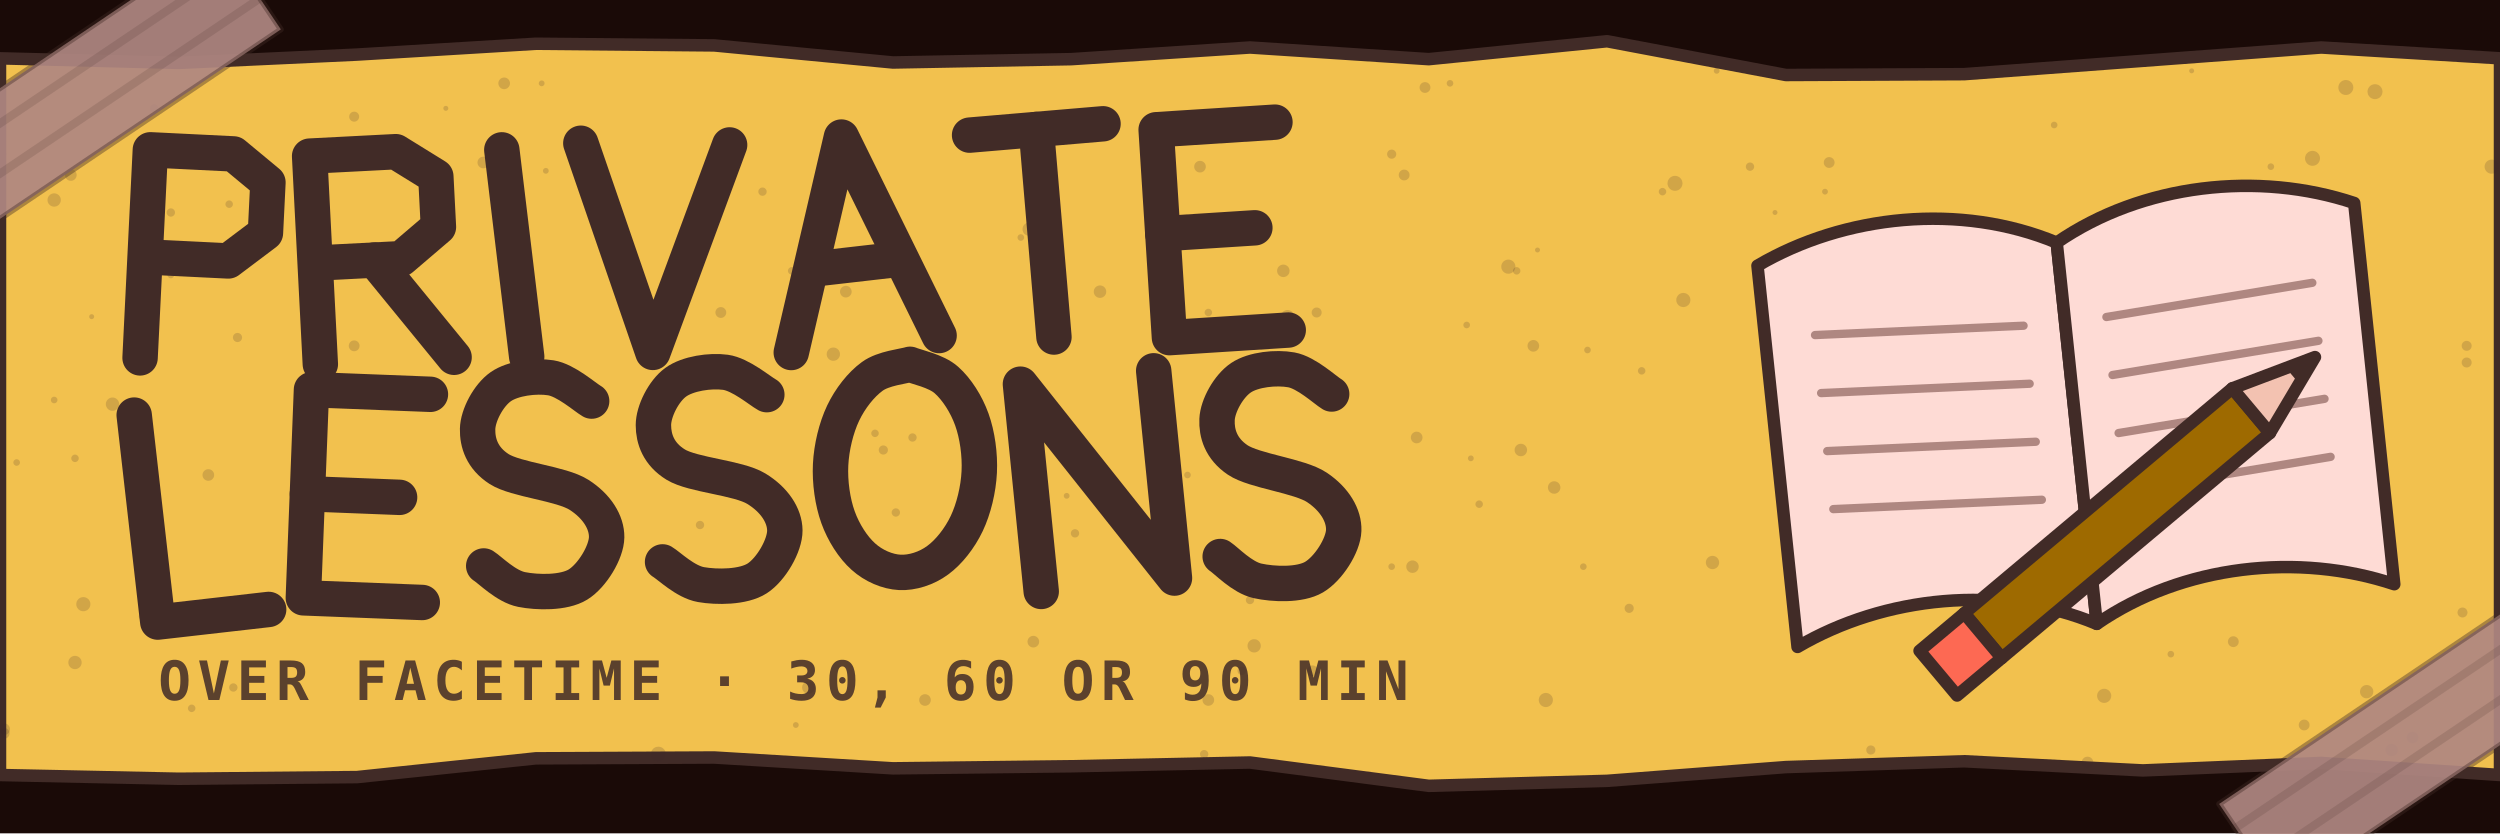
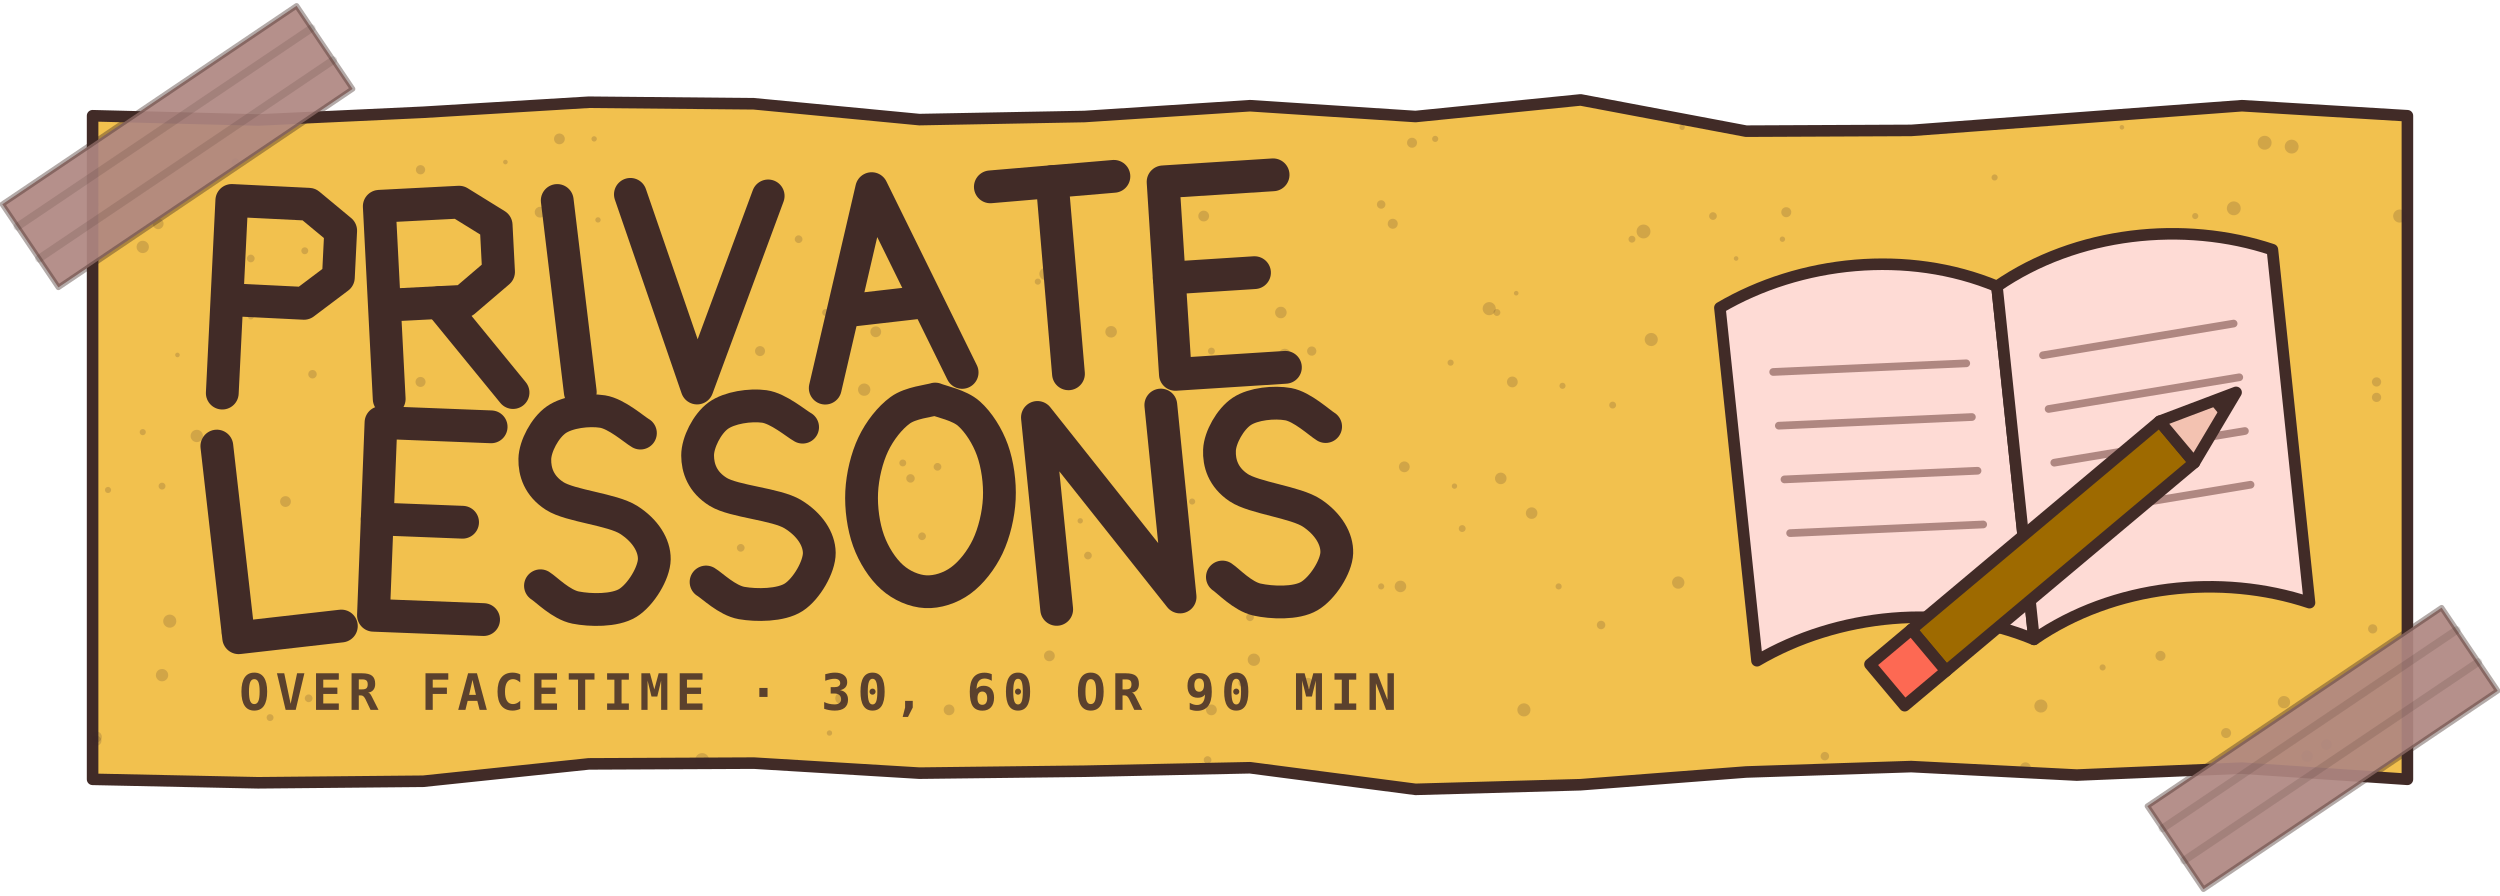
- <svg xmlns="http://www.w3.org/2000/svg" viewBox="0 0 600 200" width="600" height="200">
+ <svg xmlns="http://www.w3.org/2000/svg" viewBox="-24 -16 648 232" width="648" height="232">
  <defs>
    <pattern id="canvas" width="4" height="4" patternUnits="userSpaceOnUse">
      <path d="M0 0.5 H4 M0.5 0 V4" stroke="#412B27" stroke-opacity="0.12" stroke-width="0.8" />
    </pattern>
  </defs>
  <g stroke-linejoin="round" stroke-linecap="round">
-     <rect width="600" height="200" fill="#1A0A07" />
    <path d="M0.0 14.0 L42.9 15.1 L85.7 13.1 L128.6 10.5 L171.4 10.9 L214.3 15.0 L257.1 14.2 L300.0 11.4 L342.9 14.2 L385.7 9.9 L428.6 18.0 L471.4 17.8 L514.3 14.6 L557.1 11.4 L600.0 14.0 L600.0 186.0 L557.1 183.1 L514.3 184.9 L471.4 182.7 L428.6 184.1 L385.7 187.4 L342.9 188.6 L300.0 183.0 L257.1 183.9 L214.3 184.4 L171.4 181.8 L128.6 182.0 L85.7 186.5 L42.9 186.9 L0.0 186.0 Z" fill="#F2C14E" stroke="#412B27" stroke-width="3" />
    <g fill="#412B27" fill-opacity="0.18">
      <circle cx="420" cy="40" r="1.0" />
      <circle cx="210" cy="104" r="0.9" />
      <circle cx="290" cy="75" r="0.9" />
      <circle cx="334" cy="136" r="0.8" />
      <circle cx="245" cy="57" r="0.8" />
      <circle cx="17" cy="42" r="1.4" />
      <circle cx="48" cy="63" r="1.6" />
      <circle cx="1" cy="176" r="1.3" />
      <circle cx="491" cy="69" r="1.5" />
      <circle cx="348" cy="20" r="0.8" />
      <circle cx="538" cy="70" r="1.4" />
      <circle cx="18" cy="159" r="1.6" />
      <circle cx="355" cy="121" r="0.9" />
      <circle cx="373" cy="117" r="1.5" />
      <circle cx="13" cy="96" r="0.8" />
      <circle cx="402" cy="44" r="1.8" />
      <circle cx="404" cy="72" r="1.7" />
      <circle cx="463" cy="70" r="1.6" />
      <circle cx="399" cy="46" r="0.9" />
      <circle cx="50" cy="114" r="1.4" />
      <circle cx="183" cy="46" r="1.0" />
      <circle cx="545" cy="40" r="0.8" />
      <circle cx="168" cy="126" r="1.0" />
      <circle cx="394" cy="89" r="0.9" />
      <circle cx="56" cy="165" r="1.0" />
      <circle cx="117" cy="107" r="1.5" />
      <circle cx="598" cy="40" r="1.7" />
      <circle cx="507" cy="102" r="1.7" />
      <circle cx="484" cy="65" r="1.4" />
      <circle cx="161" cy="74" r="0.8" />
      <circle cx="568" cy="166" r="1.6" />
      <circle cx="449" cy="180" r="1.1" />
      <circle cx="13" cy="48" r="1.6" />
      <circle cx="371" cy="168" r="1.7" />
      <circle cx="137" cy="34" r="1.1" />
      <circle cx="391" cy="146" r="1.1" />
      <circle cx="247" cy="55" r="1.6" />
      <circle cx="342" cy="21" r="1.3" />
      <circle cx="290" cy="168" r="1.4" />
      <circle cx="212" cy="108" r="1.1" />
      <circle cx="501" cy="183" r="1.4" />
      <circle cx="158" cy="181" r="1.8" />
      <circle cx="521" cy="157" r="0.8" />
      <circle cx="369" cy="60" r="0.6" />
      <circle cx="451" cy="72" r="1.6" />
      <circle cx="130" cy="20" r="0.7" />
      <circle cx="441" cy="98" r="1.6" />
      <circle cx="116" cy="39" r="1.4" />
      <circle cx="200" cy="85" r="1.6" />
      <circle cx="41" cy="51" r="1.0" />
      <circle cx="352" cy="78" r="0.8" />
      <circle cx="85" cy="28" r="1.2" />
      <circle cx="563" cy="21" r="1.8" />
      <circle cx="85" cy="83" r="1.3" />
      <circle cx="234" cy="126" r="1.7" />
      <circle cx="365" cy="108" r="1.5" />
      <circle cx="27" cy="97" r="1.6" />
      <circle cx="571" cy="124" r="1.6" />
      <circle cx="553" cy="174" r="1.3" />
      <circle cx="111" cy="85" r="1.1" />
      <circle cx="353" cy="110" r="0.7" />
      <circle cx="454" cy="132" r="1.6" />
      <circle cx="71" cy="143" r="1.2" />
      <circle cx="1" cy="37" r="0.6" />
      <circle cx="46" cy="170" r="0.9" />
      <circle cx="288" cy="40" r="1.4" />
      <circle cx="528" cy="99" r="1.4" />
      <circle cx="203" cy="70" r="1.4" />
      <circle cx="73" cy="63" r="1.3" />
      <circle cx="22" cy="76" r="0.6" />
      <circle cx="339" cy="136" r="1.5" />
      <circle cx="301" cy="155" r="1.6" />
      <circle cx="300" cy="144" r="1.0" />
      <circle cx="256" cy="119" r="0.7" />
      <circle cx="364" cy="65" r="0.9" />
      <circle cx="34" cy="148" r="0.7" />
      <circle cx="309" cy="76" r="1.6" />
      <circle cx="505" cy="167" r="1.7" />
      <circle cx="591" cy="147" r="1.2" />
      <circle cx="289" cy="181" r="1.0" />
      <circle cx="412" cy="17" r="0.7" />
      <circle cx="4" cy="111" r="0.8" />
      <circle cx="553" cy="119" r="1.3" />
      <circle cx="173" cy="75" r="1.3" />
      <circle cx="464" cy="99" r="1.5" />
      <circle cx="37" cy="26" r="1.0" />
      <circle cx="574" cy="180" r="1.5" />
      <circle cx="533" cy="77" r="1.0" />
      <circle cx="334" cy="37" r="1.1" />
      <circle cx="219" cy="105" r="1.0" />
      <circle cx="481" cy="139" r="1.5" />
      <circle cx="458" cy="87" r="1.1" />
      <circle cx="428" cy="115" r="1.3" />
      <circle cx="1" cy="175" r="1.4" />
      <circle cx="542" cy="91" r="1.4" />
      <circle cx="190" cy="65" r="0.9" />
      <circle cx="570" cy="22" r="1.8" />
      <circle cx="18" cy="110" r="0.9" />
      <circle cx="439" cy="39" r="1.3" />
      <circle cx="526" cy="17" r="0.6" />
      <circle cx="362" cy="64" r="1.7" />
      <circle cx="411" cy="135" r="1.6" />
      <circle cx="381" cy="84" r="0.8" />
      <circle cx="506" cy="110" r="1.4" />
      <circle cx="222" cy="168" r="1.4" />
      <circle cx="592" cy="83" r="1.2" />
      <circle cx="368" cy="83" r="1.4" />
      <circle cx="555" cy="38" r="1.8" />
      <circle cx="438" cy="46" r="0.7" />
      <circle cx="306" cy="139" r="0.9" />
      <circle cx="248" cy="154" r="1.4" />
      <circle cx="55" cy="49" r="0.9" />
      <circle cx="264" cy="70" r="1.5" />
      <circle cx="121" cy="20" r="1.4" />
      <circle cx="215" cy="123" r="1.0" />
      <circle cx="316" cy="75" r="1.2" />
      <circle cx="191" cy="174" r="0.7" />
      <circle cx="107" cy="26" r="0.6" />
      <circle cx="41" cy="66" r="0.8" />
      <circle cx="194" cy="165" r="1.5" />
      <circle cx="315" cy="161" r="1.3" />
      <circle cx="579" cy="177" r="1.4" />
      <circle cx="592" cy="87" r="1.2" />
      <circle cx="536" cy="154" r="1.3" />
      <circle cx="285" cy="114" r="0.8" />
      <circle cx="532" cy="121" r="1.2" />
      <circle cx="258" cy="128" r="1.0" />
      <circle cx="340" cy="105" r="1.4" />
      <circle cx="20" cy="145" r="1.7" />
      <circle cx="523" cy="106" r="1.4" />
      <circle cx="57" cy="81" r="1.1" />
      <circle cx="337" cy="42" r="1.3" />
      <circle cx="308" cy="65" r="1.5" />
      <circle cx="426" cy="51" r="0.6" />
      <circle cx="457" cy="78" r="1.2" />
      <circle cx="493" cy="30" r="0.8" />
      <circle cx="380" cy="136" r="0.8" />
      <circle cx="70" cy="135" r="0.8" />
      <circle cx="131" cy="41" r="0.7" />
      <circle cx="298" cy="161" r="1.0" />
    </g>
    <g transform="translate(34 38) rotate(-2) scale(3.5714)" fill="none" stroke="#412B27" stroke-width="2.38" stroke-linecap="round" stroke-linejoin="round">
      <g transform="translate(0.00 -0.24) rotate(4.83 4.0 7)">
        <path d="M0.00 14.00 L0.00 0.00 L5.60 0.00 L8.00 1.80 L8.00 5.20 L5.60 7.20 L0.00 7.20" />
      </g>
      <g transform="translate(11.40 0.17) rotate(-0.95 4.5 7)">
        <path d="M0.00 14.00 L0.00 0.00 L5.80 0.00 L8.40 1.80 L8.40 5.20 L5.80 7.20 L0.00 7.20" />
        <path d="M4.00 7.20 L9.00 14.00" />
      </g>
      <g transform="translate(23.80 0.25) rotate(-4.86 1.0 7)">
        <path d="M1.00 0.00 L1.00 14.00" />
      </g>
      <g transform="translate(29.20 0.24) rotate(2.65 5.0 7)">
        <path d="M0.00 0.00 L5.00 14.00 L10.00 0.00" />
      </g>
      <g transform="translate(42.60 0.19) rotate(-4.55 5.0 7)">
        <path d="M0.00 14.00 L5.00 0.00 L10.00 14.00" />
        <path d="M2.30 8.60 L7.70 8.60" />
      </g>
      <g transform="translate(56.00 0.15) rotate(-2.86 4.5 7)">
        <path d="M0.00 0.00 L9.00 0.00" />
        <path d="M4.50 0.00 L4.50 14.00" />
      </g>
      <g transform="translate(68.40 0.34) rotate(-1.66 4.0 7)">
        <path d="M8.00 0.00 L0.00 0.00 L0.00 14.00 L8.00 14.00" />
        <path d="M0.00 7.00 L6.20 7.00" />
      </g>
    </g>
    <g transform="translate(34 96) rotate(-2) scale(3.5714)" fill="none" stroke="#412B27" stroke-width="2.38" stroke-linecap="round" stroke-linejoin="round">
      <g transform="translate(0.00 0.68) rotate(-4.50 3.75 7)">
        <path d="M0.00 0.00 L0.00 14.00 L7.50 14.00" />
      </g>
      <g transform="translate(10.90 -0.02) rotate(4.24 4.0 7)">
        <path d="M8.00 0.00 L0.00 0.00 L0.00 14.00 L8.00 14.00" />
        <path d="M0.00 7.00 L6.20 7.00" />
      </g>
      <g transform="translate(22.30 -0.47) rotate(-3.04 4.25 7)">
        <path d="M8.20 1.80 C7.77 1.50 6.60 0.25 5.60 0.00 C4.60 -0.25 3.07 -0.20 2.20 0.30 C1.33 0.80 0.50 2.08 0.40 3.00 C0.30 3.92 0.53 4.97 1.60 5.80 C2.67 6.63 5.67 7.13 6.80 8.00 C7.93 8.87 8.50 10.00 8.40 11.00 C8.30 12.00 7.20 13.50 6.20 14.00 C5.20 14.50 3.43 14.30 2.40 14.00 C1.37 13.70 0.40 12.50 0.00 12.20" />
      </g>
      <g transform="translate(34.20 -0.41) rotate(-4.31 4.25 7)">
        <path d="M8.20 1.80 C7.77 1.50 6.60 0.25 5.60 0.00 C4.60 -0.25 3.07 -0.20 2.20 0.30 C1.33 0.80 0.50 2.08 0.40 3.00 C0.30 3.92 0.53 4.97 1.60 5.80 C2.67 6.63 5.67 7.13 6.80 8.00 C7.93 8.87 8.50 10.00 8.40 11.00 C8.30 12.00 7.20 13.50 6.20 14.00 C5.20 14.50 3.43 14.30 2.40 14.00 C1.37 13.70 0.40 12.50 0.00 12.20" />
      </g>
      <g transform="translate(46.10 -0.62) rotate(4.81 5.0 7)">
        <path d="M5.00 0.00 C5.42 0.16 6.78 0.35 7.50 0.94 C8.22 1.52 8.91 2.49 9.33 3.50 C9.75 4.51 10.00 5.83 10.00 7.00 C10.00 8.17 9.75 9.49 9.33 10.50 C8.91 11.51 8.22 12.48 7.50 13.06 C6.78 13.65 5.83 14.00 5.00 14.00 C4.17 14.00 3.22 13.65 2.50 13.06 C1.78 12.48 1.09 11.51 0.67 10.50 C0.25 9.49 0.00 8.17 0.00 7.00 C0.00 5.83 0.25 4.51 0.67 3.50 C1.09 2.49 1.78 1.52 2.50 0.94 C3.22 0.35 4.58 0.16 5.00 0.00" />
      </g>
      <g transform="translate(59.50 0.69) rotate(-3.73 4.5 7)">
        <path d="M0.00 14.00 L0.00 0.00 L9.00 14.00 L9.00 0.00" />
      </g>
      <g transform="translate(71.90 0.71) rotate(-1.80 4.25 7)">
        <path d="M8.20 1.80 C7.77 1.50 6.60 0.25 5.60 0.00 C4.60 -0.25 3.07 -0.20 2.20 0.30 C1.33 0.80 0.50 2.08 0.40 3.00 C0.30 3.92 0.53 4.97 1.60 5.80 C2.67 6.63 5.67 7.13 6.80 8.00 C7.93 8.87 8.50 10.00 8.40 11.00 C8.30 12.00 7.20 13.50 6.20 14.00 C5.20 14.50 3.43 14.30 2.40 14.00 C1.37 13.70 0.40 12.50 0.00 12.20" />
      </g>
    </g>
    <text x="38" y="168" font-family="ui-monospace, Menlo, monospace" font-size="13" font-weight="700" letter-spacing="1.6" fill="#412B27" fill-opacity="0.85">OVER FACETIME · 30, 60 OR 90 MIN</text>
    <g transform="translate(498 100) rotate(-6)">
      <path d="M0 -42 C-22 -54 -50 -54 -72 -44 V48 C-50 38 -22 38 0 50 Z" fill="#FEDBD5" stroke="#412B27" stroke-width="3" />
      <path d="M0 -42 C22 -54 50 -54 72 -44 V48 C50 38 22 38 0 50 Z" fill="#FEDBD5" stroke="#412B27" stroke-width="3" />
      <path d="M-60 -26 L-10 -23" stroke="#AF8781" stroke-width="2" />
      <path d="M10 -23 L60 -26" stroke="#AF8781" stroke-width="2" />
      <path d="M-60 -12 L-10 -9" stroke="#AF8781" stroke-width="2" />
      <path d="M10 -9 L60 -12" stroke="#AF8781" stroke-width="2" />
      <path d="M-60 2 L-10 5" stroke="#AF8781" stroke-width="2" />
      <path d="M10 5 L60 2" stroke="#AF8781" stroke-width="2" />
      <path d="M-60 16 L-10 19" stroke="#AF8781" stroke-width="2" />
      <path d="M10 19 L60 16" stroke="#AF8781" stroke-width="2" />
      <g transform="translate(14 22) rotate(-34)">
        <rect x="-50" y="-7" width="84" height="14" fill="#9E6A00" stroke="#412B27" stroke-width="3" />
        <rect x="-64" y="-7" width="14" height="14" fill="#FD6953" stroke="#412B27" stroke-width="3" />
        <path d="M34 -7 L54 0 L34 7 Z" fill="#F3C2B1" stroke="#412B27" stroke-width="3" stroke-linejoin="round" />
        <path d="M47 -2.5 L54 0 L47 2.5 Z" fill="#412B27" />
      </g>
    </g>
    <g transform="translate(22 22) rotate(-34)">
      <rect x="-46" y="-13" width="92" height="26" fill="#AF8781" fill-opacity="0.92" stroke="#412B27" stroke-opacity="0.4" stroke-width="1.4" />
      <path d="M-46 -6 H46 M-46 4 H46" stroke="#412B27" stroke-opacity="0.15" stroke-width="2" />
    </g>
    <g transform="translate(578 178) rotate(-34)">
      <rect x="-46" y="-13" width="92" height="26" fill="#AF8781" fill-opacity="0.92" stroke="#412B27" stroke-opacity="0.4" stroke-width="1.4" />
      <path d="M-46 -6 H46 M-46 4 H46" stroke="#412B27" stroke-opacity="0.15" stroke-width="2" />
    </g>
  </g>
</svg>
